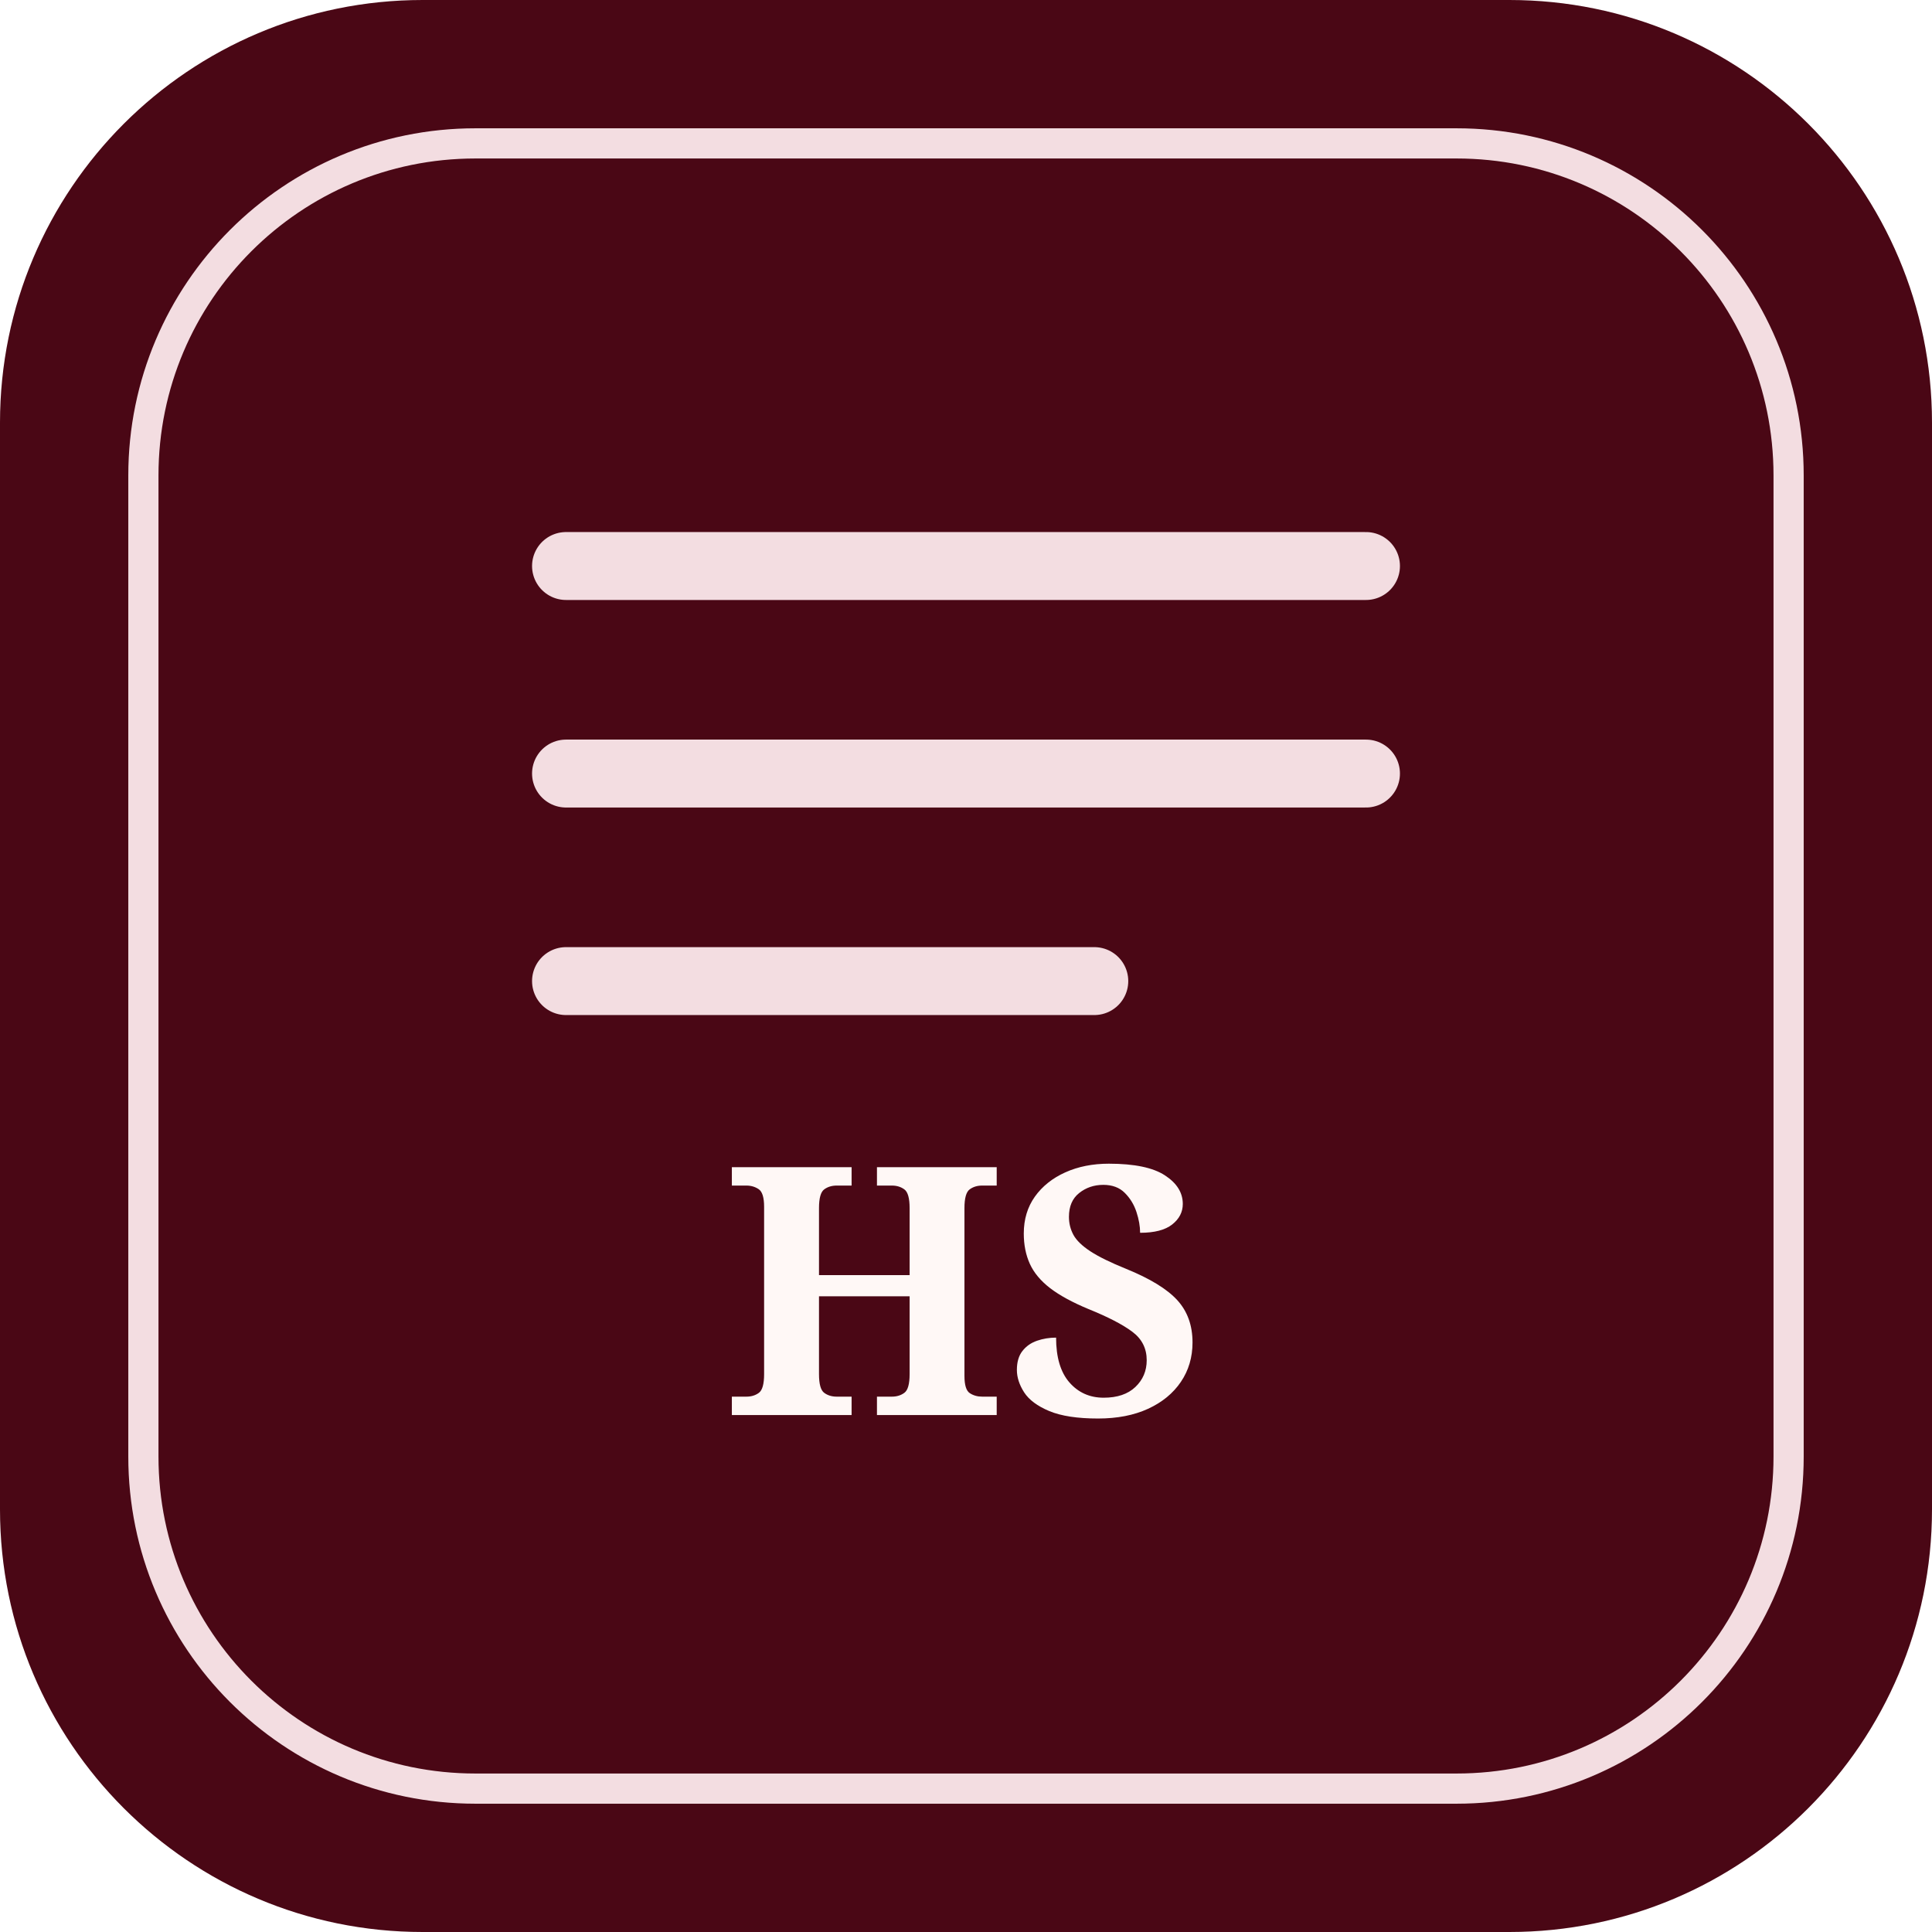
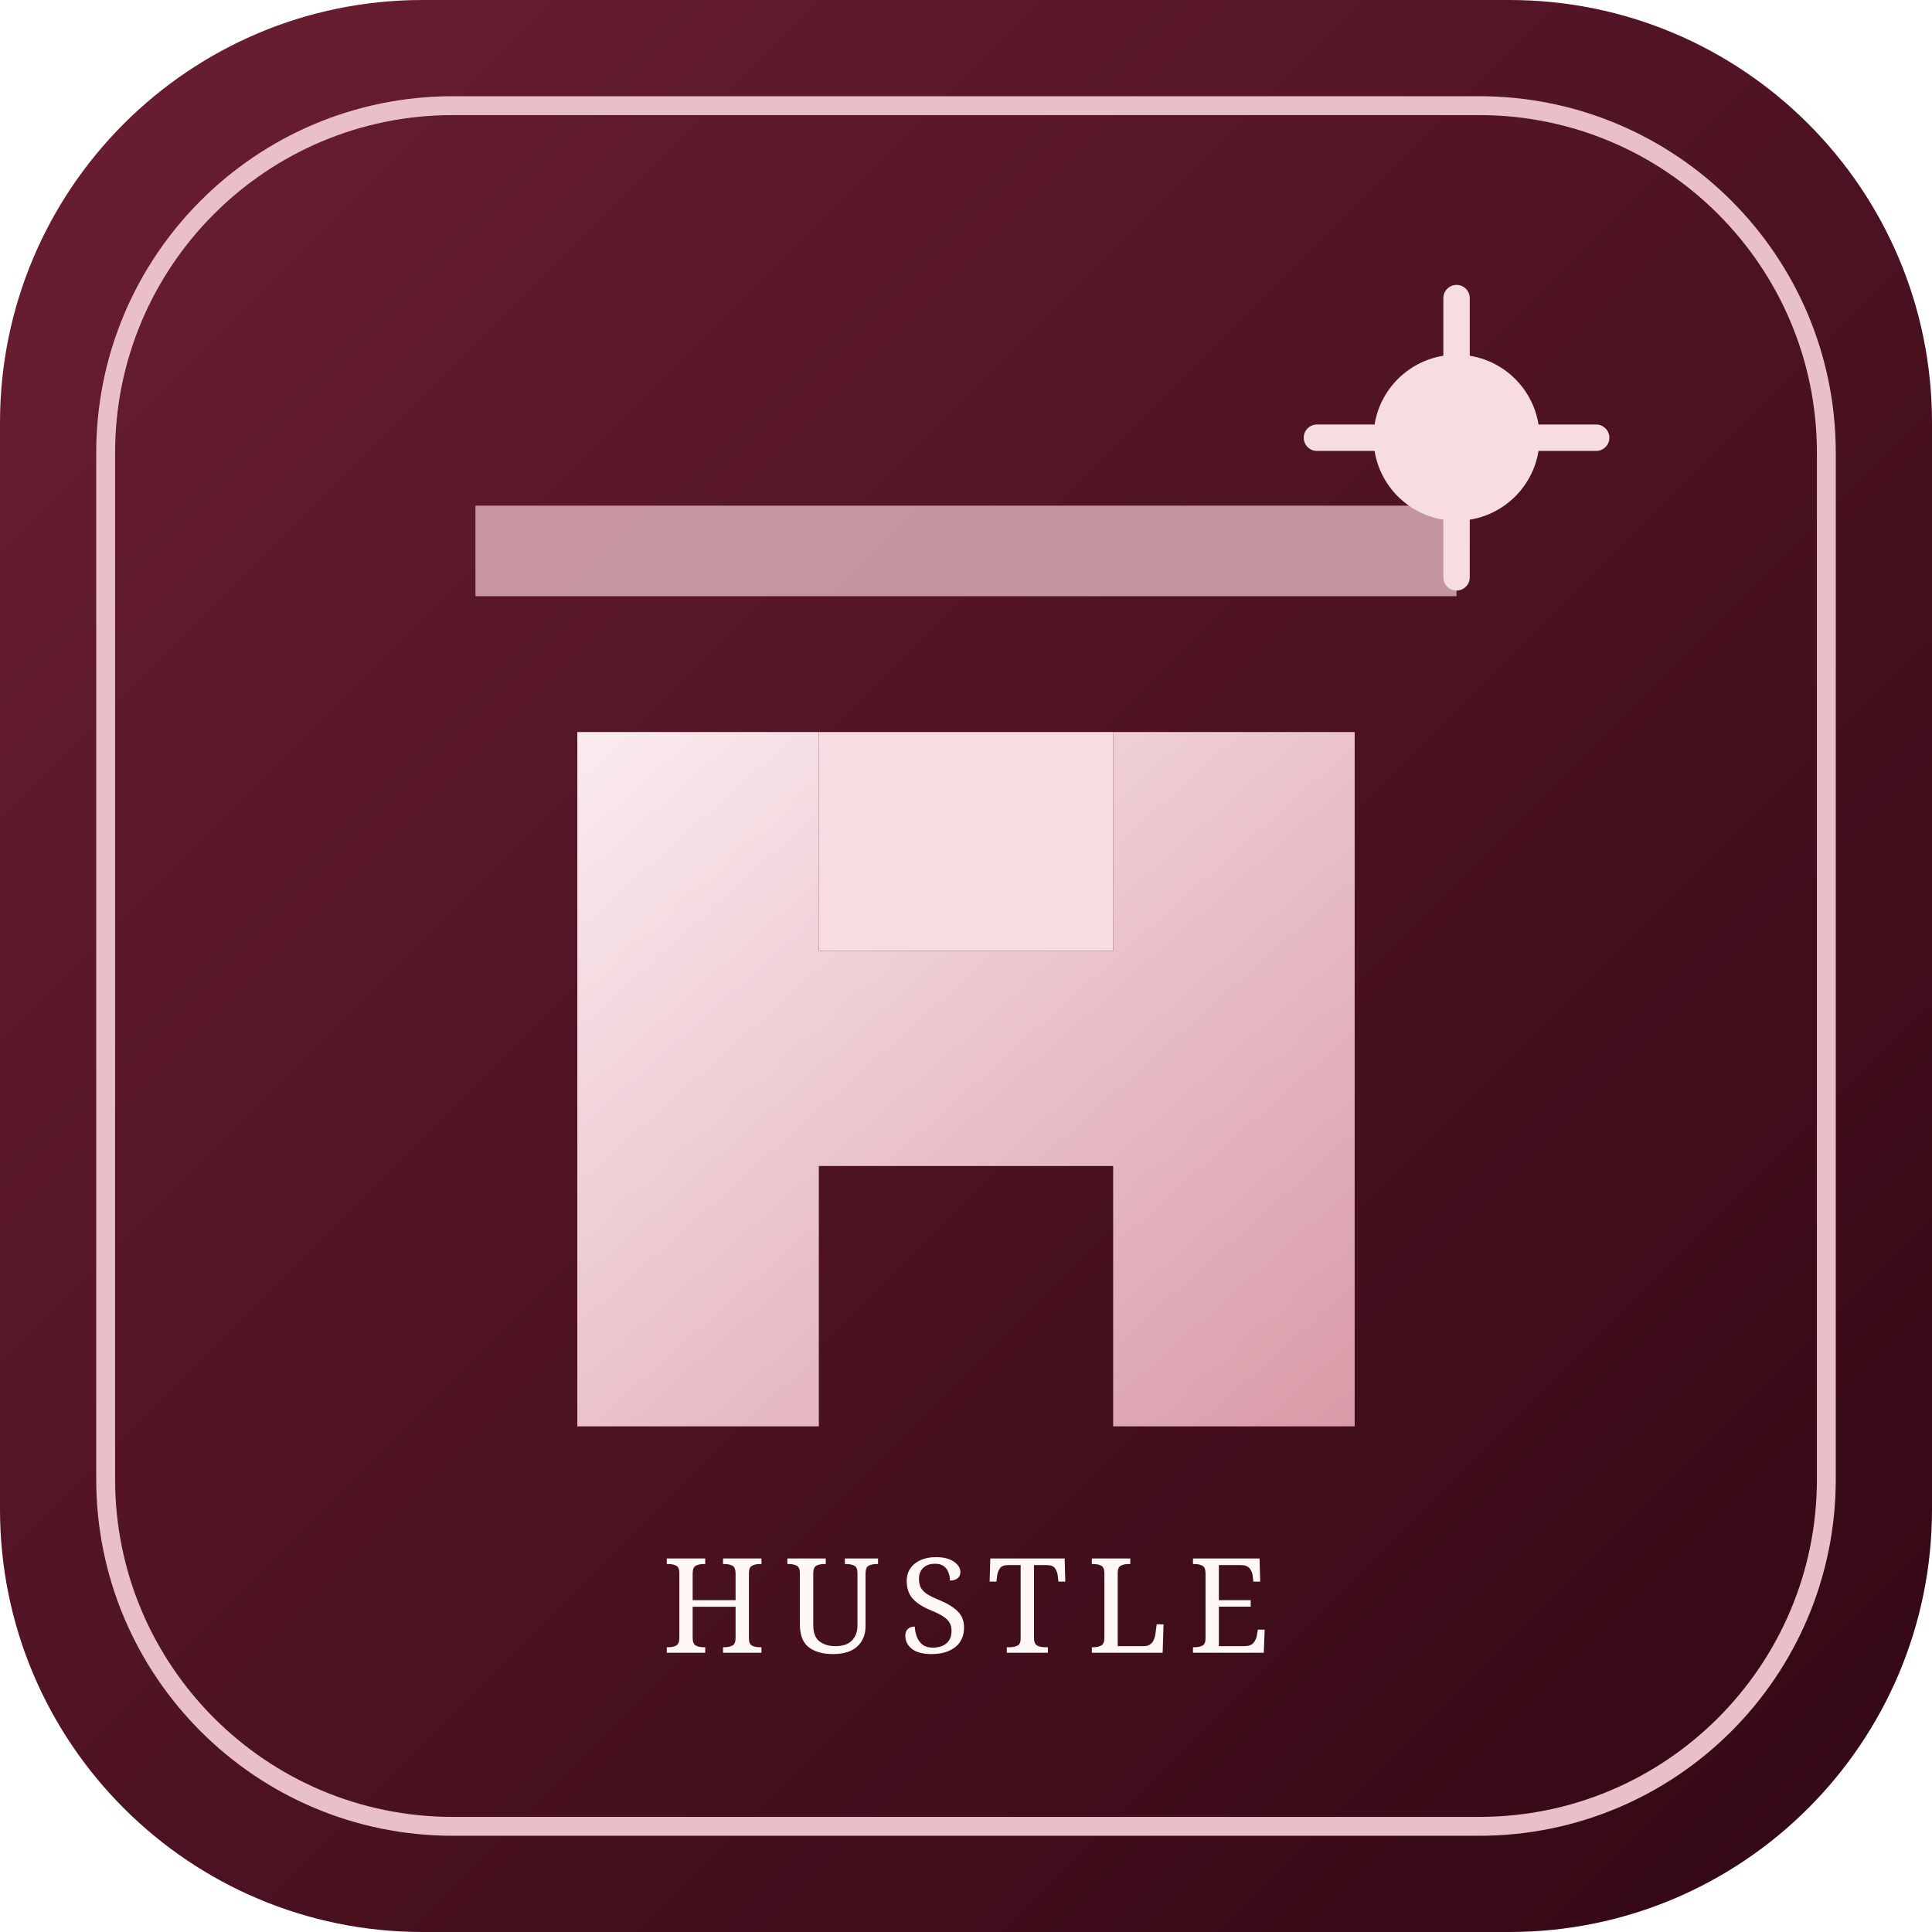
<svg xmlns="http://www.w3.org/2000/svg" viewBox="0 0 512 512">
-   <rect width="512" height="512" rx="112" fill="#4A0715" />
-   <rect x="38" y="38" width="436" height="436" rx="88" fill="none" stroke="#F3DDE1" stroke-width="8" />
-   <path d="M150 150h212M150 205h212M150 260h140" stroke="#F3DDE1" stroke-width="18" stroke-linecap="round" />
-   <text x="256" y="375" text-anchor="middle" font-family="Georgia,serif" font-size="92" font-weight="bold" fill="#FFF8F6">HS</text>
+   <defs>
+     <linearGradient id="wine" x1="0" y1="0" x2="1" y2="1">
+       <stop stop-color="#6B1F32" />
+       <stop offset="1" stop-color="#310713" />
+     </linearGradient>
+     <linearGradient id="rose" x1="0" y1="0" x2="1" y2="1">
+       <stop stop-color="#FBECEF" />
+       <stop offset="1" stop-color="#D99AA8" />
+     </linearGradient>
+   </defs>
+   <rect width="512" height="512" rx="112" fill="url(#wine)" />
+   <rect x="28" y="28" width="456" height="456" rx="92" fill="none" stroke="#E9BFC8" stroke-width="5" />
+   <path d="M126 134h260v24H126z" fill="#E9BFC8" opacity=".75" />
+   <path d="M153 194h64v184h-64zM295 194h64v184h-64zM217 252h78v57h-78z" fill="url(#rose)" />
+   <path d="M217 194h78v58h-78z" fill="#F7DCE2" />
+   <circle cx="386" cy="116" r="22" fill="#F7DCE2" />
+   <path d="M386 79v74M349 116h74" stroke="#F7DCE2" stroke-width="7" stroke-linecap="round" />
+   <text x="256" y="438" text-anchor="middle" font-family="Georgia,serif" font-size="35" letter-spacing="5" fill="#FFF8F6">HUSTLE</text>
</svg>
